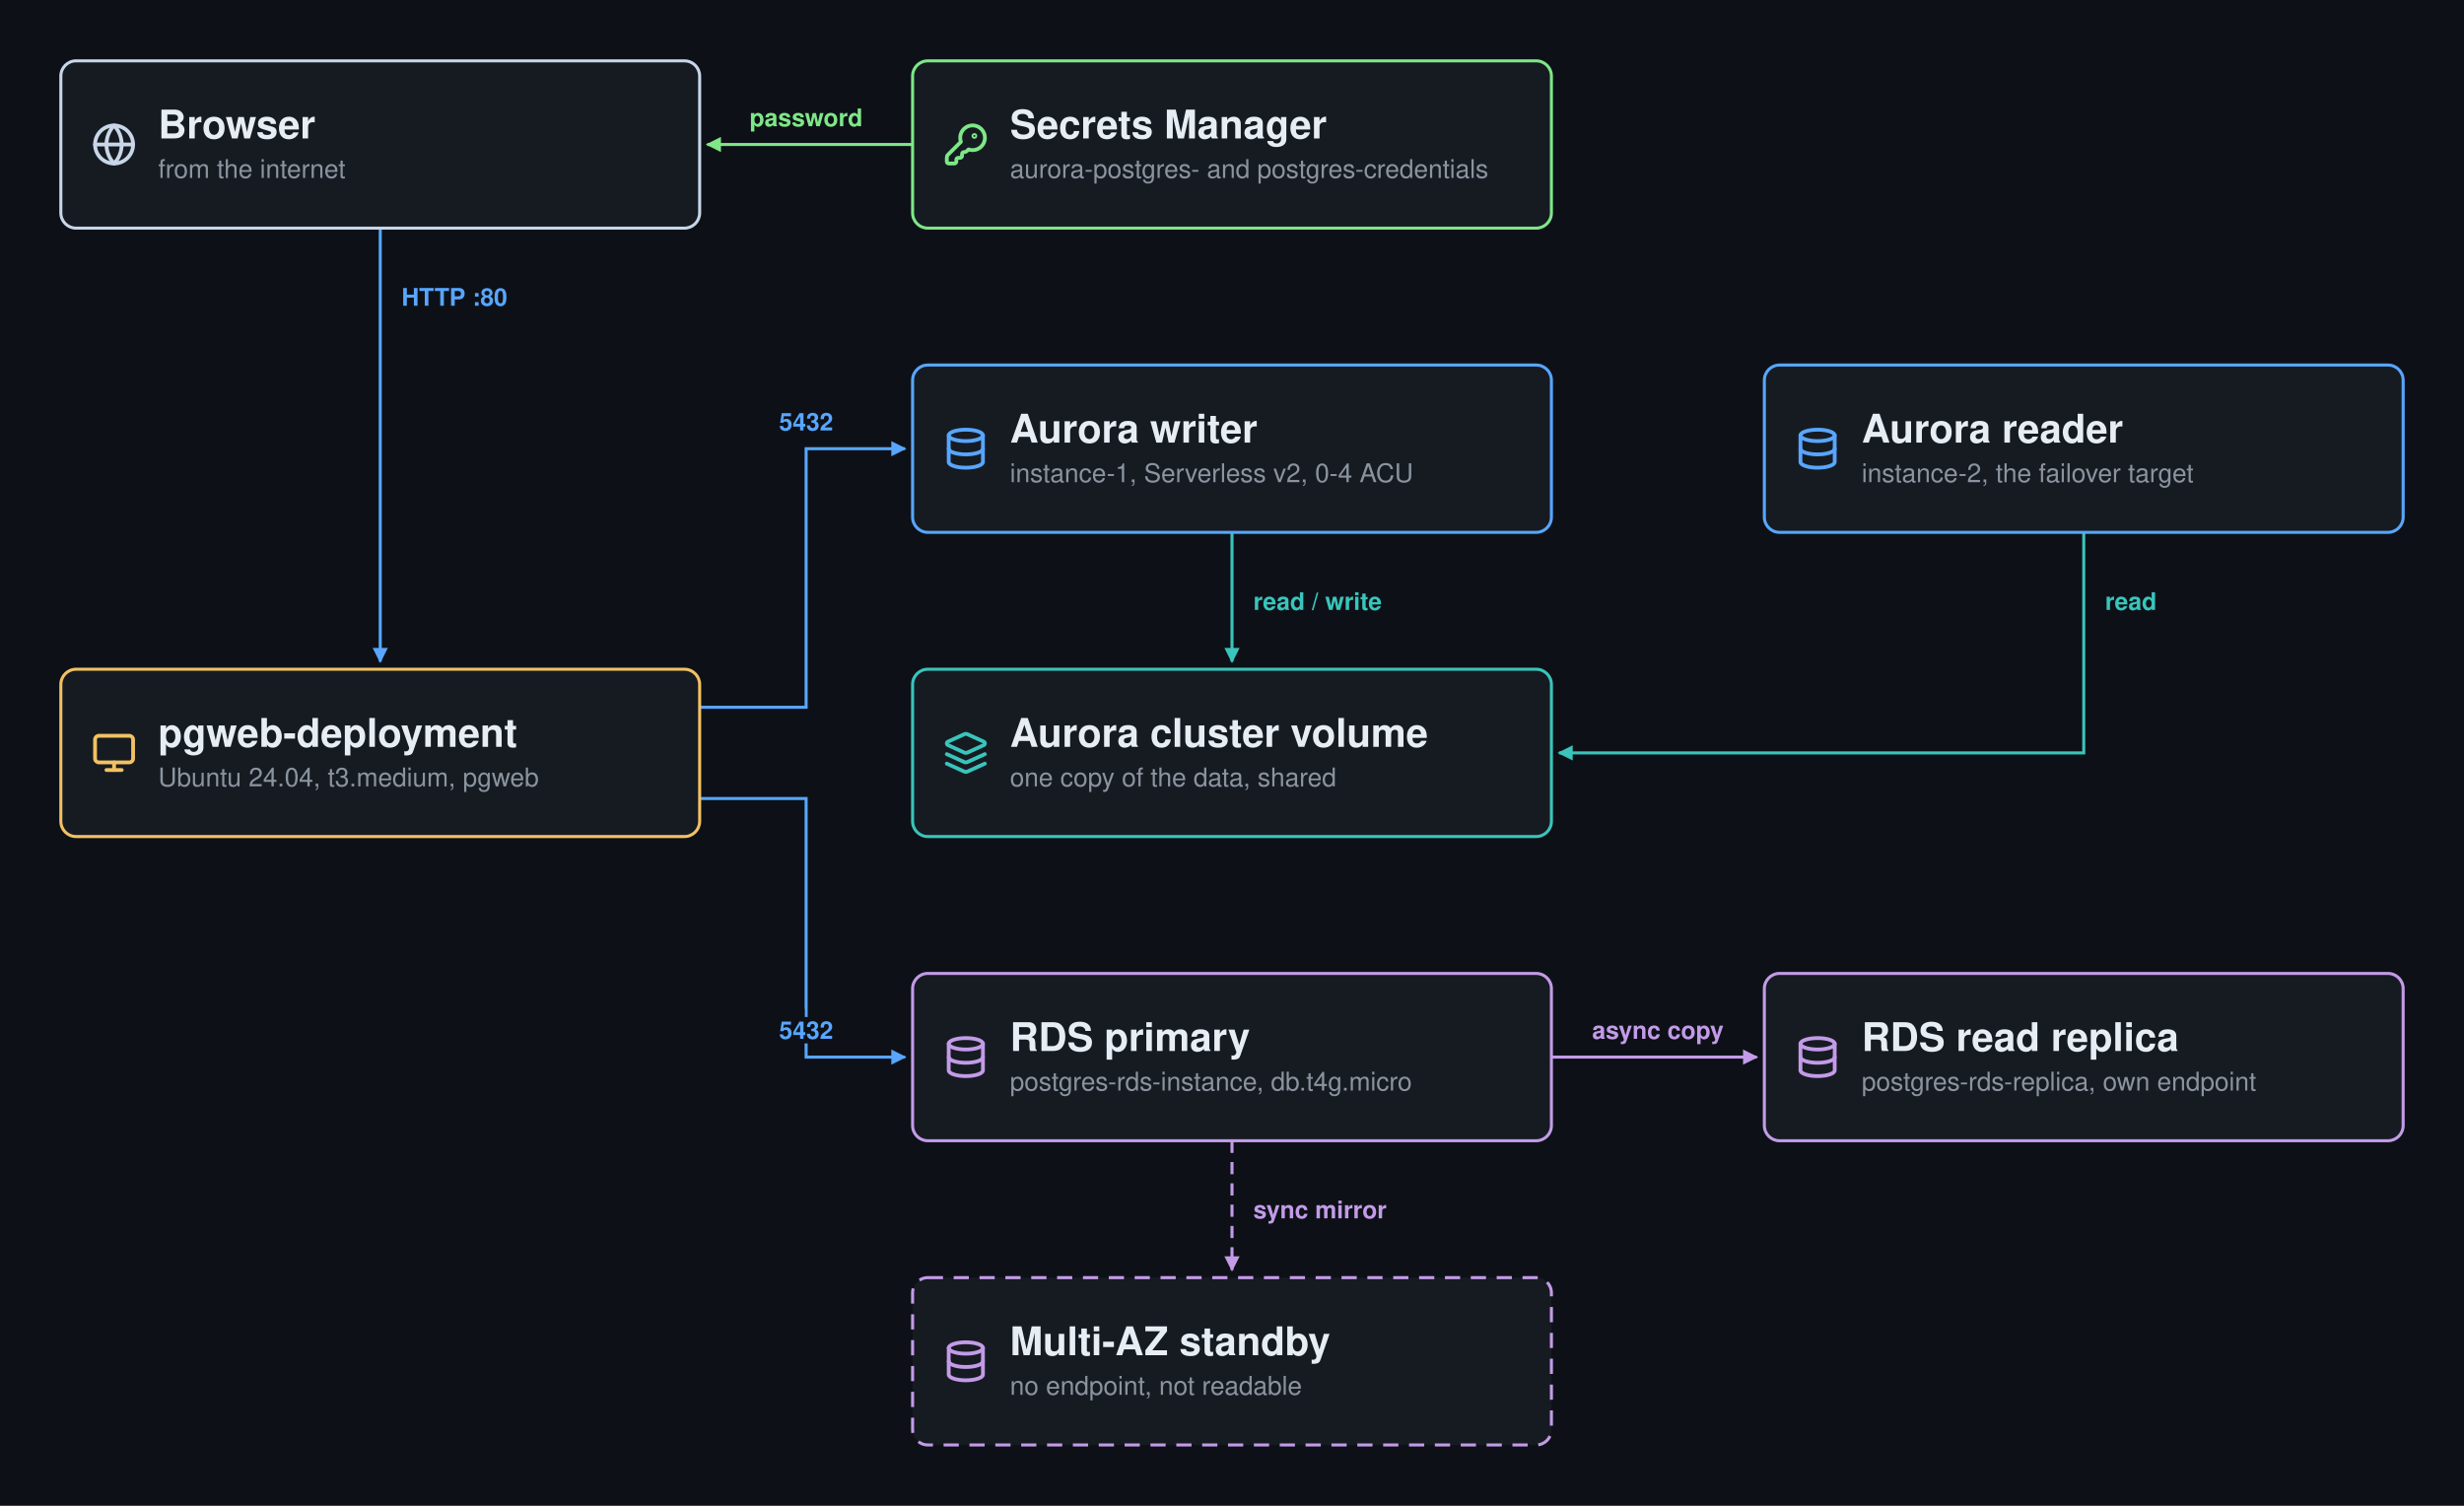
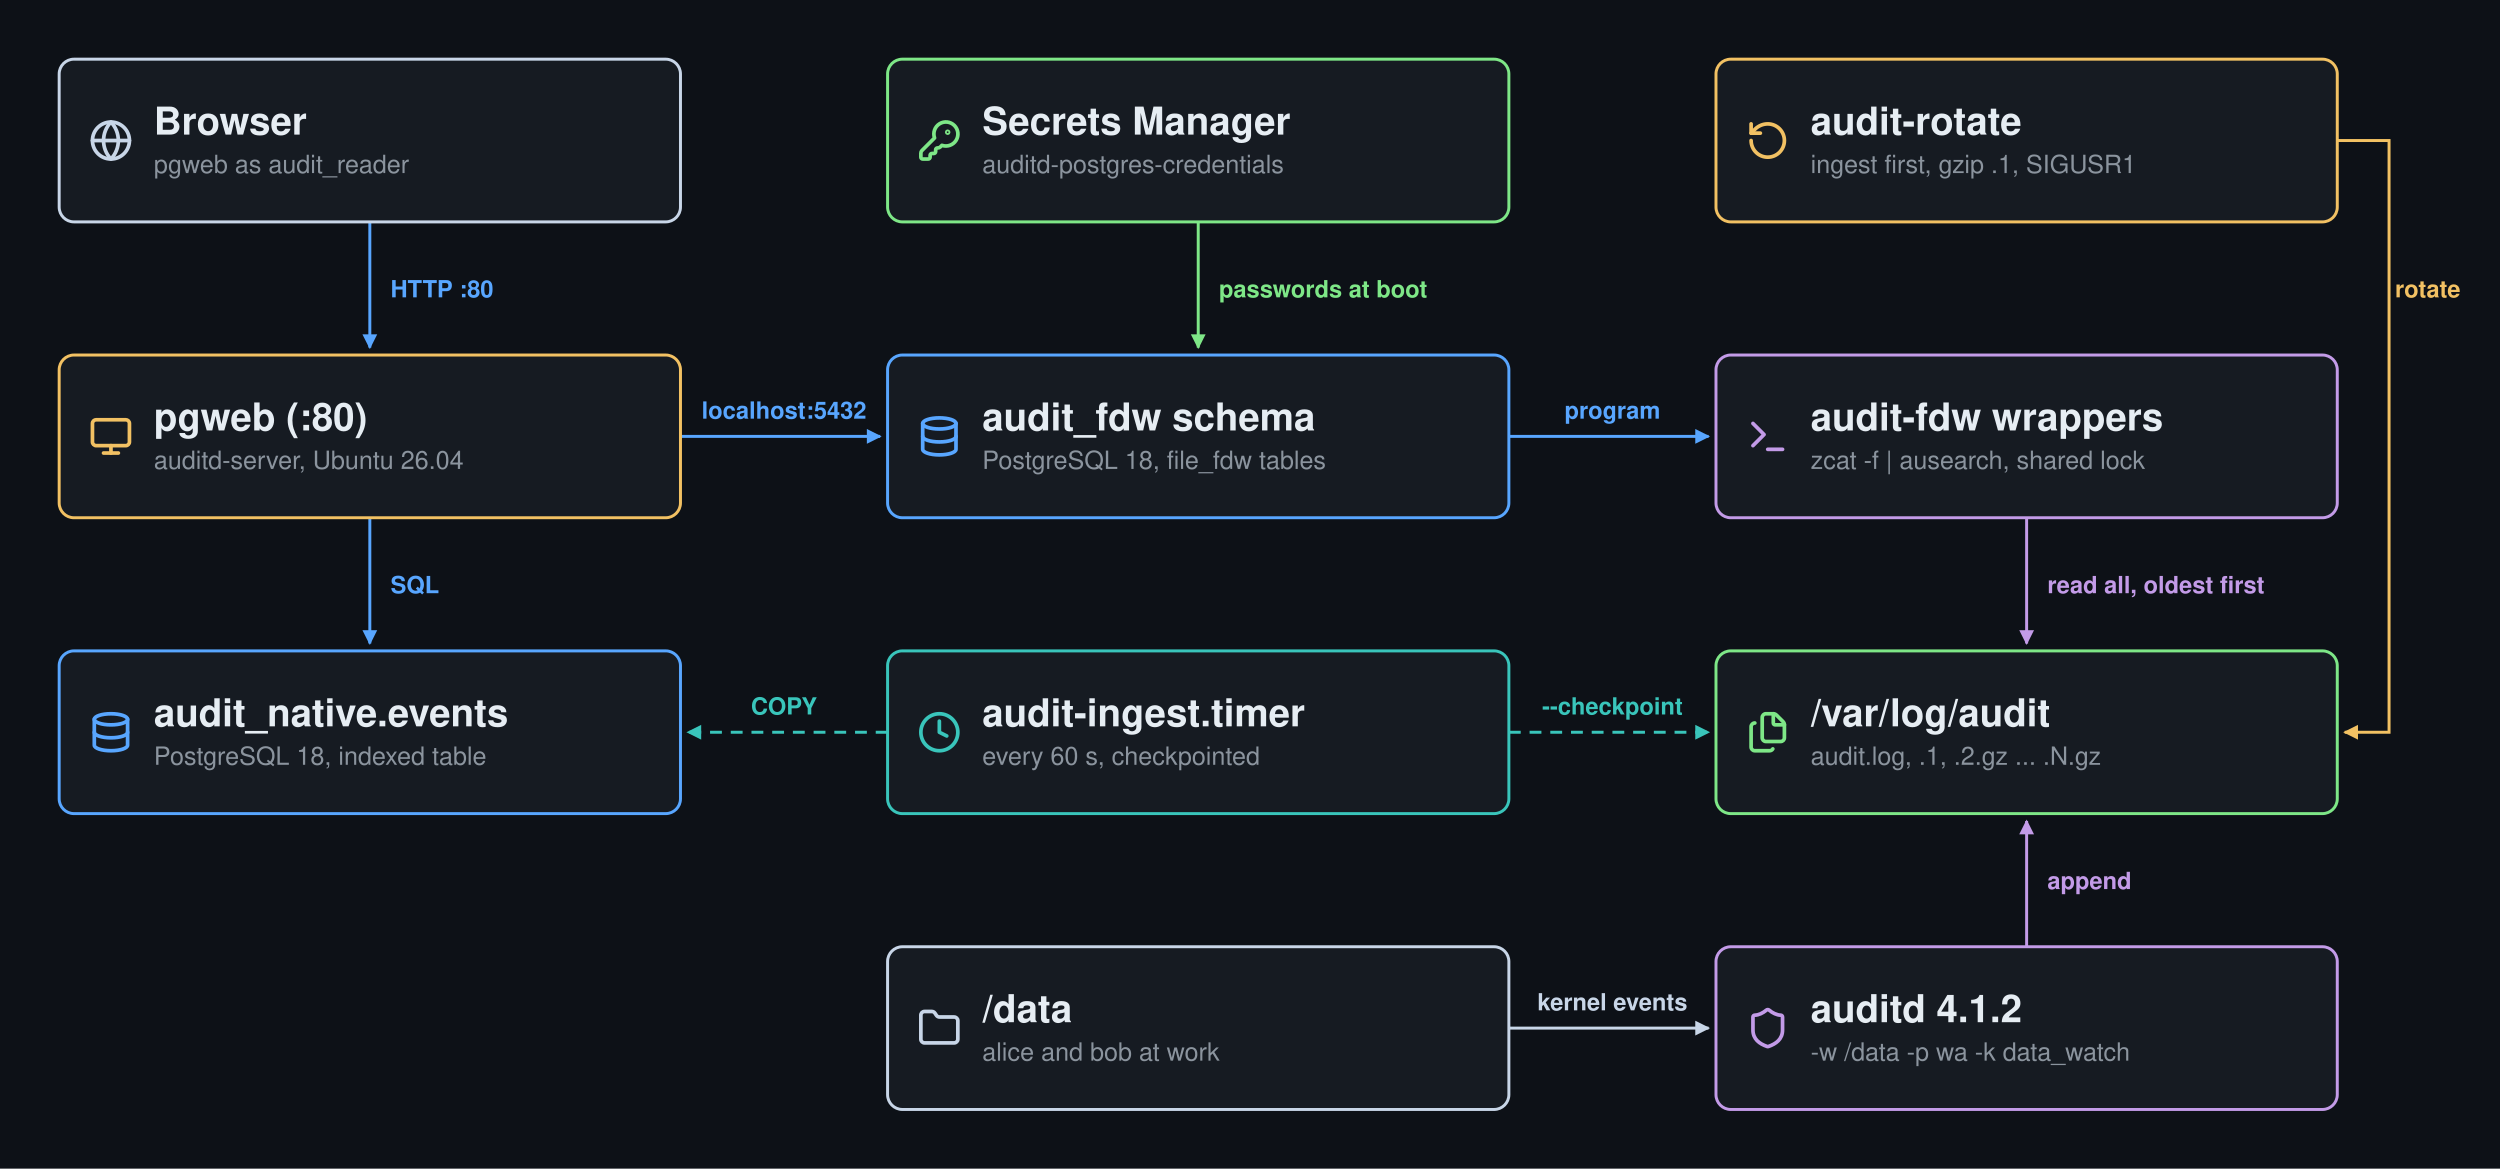
- <svg xmlns="http://www.w3.org/2000/svg" width="1620" height="990" viewBox="0 0 1620 990" role="img" aria-label="A browser reaches one pgweb host over HTTP, which connects to both PostgreSQL engines on port 5432. The Aurora PostgreSQL writer and reader both sit on one shared cluster volume, and the reader is the failover target. The RDS for PostgreSQL primary copies asynchronously to a read replica with its own endpoint and mirrors synchronously to a Multi-AZ standby that has no endpoint. The admin passwords are in Secrets Manager.">
+ <svg xmlns="http://www.w3.org/2000/svg" width="1690" height="790" viewBox="0 0 1690 790" role="img" aria-label="A browser reaches pgweb on port 80 and signs in as audit_reader. pgweb queries PostgreSQL on localhost. The audit_fdw schema's foreign tables run wrapper scripts on every query, which pipe the whole /var/log/audit chain, oldest file first, through zcat and ausearch. auditd appends kernel events for the watched /data directory to the chain. Separately, audit-ingest runs every 60 seconds, reads new events with an ausearch checkpoint and copies them into the indexed audit_native.events table. audit-rotate runs the ingest, compresses the previous file and signals auditd to start a new one. The database passwords are in Secrets Manager.">
  <defs>
+     <marker id="a_e_http" viewBox="0 0 10 10" refX="9" refY="5" markerWidth="5" markerHeight="5" orient="auto-start-reverse">
+       <path d="M0,0 L10,5 L0,10 z" fill="#58a6ff" />
+     </marker>
    <marker id="a_e_pw" viewBox="0 0 10 10" refX="9" refY="5" markerWidth="5" markerHeight="5" orient="auto-start-reverse">
      <path d="M0,0 L10,5 L0,10 z" fill="#7ee787" />
    </marker>
-     <marker id="a_e_http" viewBox="0 0 10 10" refX="9" refY="5" markerWidth="5" markerHeight="5" orient="auto-start-reverse">
+     <marker id="a_e_sql" viewBox="0 0 10 10" refX="9" refY="5" markerWidth="5" markerHeight="5" orient="auto-start-reverse">
      <path d="M0,0 L10,5 L0,10 z" fill="#58a6ff" />
    </marker>
-     <marker id="a_e_sql_a" viewBox="0 0 10 10" refX="9" refY="5" markerWidth="5" markerHeight="5" orient="auto-start-reverse">
+     <marker id="a_e_sqln" viewBox="0 0 10 10" refX="9" refY="5" markerWidth="5" markerHeight="5" orient="auto-start-reverse">
      <path d="M0,0 L10,5 L0,10 z" fill="#58a6ff" />
    </marker>
-     <marker id="a_e_sql_r" viewBox="0 0 10 10" refX="9" refY="5" markerWidth="5" markerHeight="5" orient="auto-start-reverse">
+     <marker id="a_e_prog" viewBox="0 0 10 10" refX="9" refY="5" markerWidth="5" markerHeight="5" orient="auto-start-reverse">
      <path d="M0,0 L10,5 L0,10 z" fill="#58a6ff" />
    </marker>
-     <marker id="a_e_rw" viewBox="0 0 10 10" refX="9" refY="5" markerWidth="5" markerHeight="5" orient="auto-start-reverse">
+     <marker id="a_e_read" viewBox="0 0 10 10" refX="9" refY="5" markerWidth="5" markerHeight="5" orient="auto-start-reverse">
+       <path d="M0,0 L10,5 L0,10 z" fill="#c39be8" />
+     </marker>
+     <marker id="a_e_ckpt" viewBox="0 0 10 10" refX="9" refY="5" markerWidth="5" markerHeight="5" orient="auto-start-reverse">
      <path d="M0,0 L10,5 L0,10 z" fill="#39c5bb" />
    </marker>
-     <marker id="a_e_rd" viewBox="0 0 10 10" refX="9" refY="5" markerWidth="5" markerHeight="5" orient="auto-start-reverse">
+     <marker id="a_e_copy" viewBox="0 0 10 10" refX="9" refY="5" markerWidth="5" markerHeight="5" orient="auto-start-reverse">
      <path d="M0,0 L10,5 L0,10 z" fill="#39c5bb" />
    </marker>
-     <marker id="a_e_async" viewBox="0 0 10 10" refX="9" refY="5" markerWidth="5" markerHeight="5" orient="auto-start-reverse">
+     <marker id="a_e_append" viewBox="0 0 10 10" refX="9" refY="5" markerWidth="5" markerHeight="5" orient="auto-start-reverse">
      <path d="M0,0 L10,5 L0,10 z" fill="#c39be8" />
    </marker>
-     <marker id="a_e_sync" viewBox="0 0 10 10" refX="9" refY="5" markerWidth="5" markerHeight="5" orient="auto-start-reverse">
-       <path d="M0,0 L10,5 L0,10 z" fill="#c39be8" />
+     <marker id="a_e_watch" viewBox="0 0 10 10" refX="9" refY="5" markerWidth="5" markerHeight="5" orient="auto-start-reverse">
+       <path d="M0,0 L10,5 L0,10 z" fill="#c8d6e8" />
+     </marker>
+     <marker id="a_e_rot" viewBox="0 0 10 10" refX="9" refY="5" markerWidth="5" markerHeight="5" orient="auto-start-reverse">
+       <path d="M0,0 L10,5 L0,10 z" fill="#f2c163" />
    </marker>
  </defs>
-   <rect width="1620" height="990" fill="#0d1117" />
-   <path d="M600,95.0 H465" fill="none" stroke="#7ee787" stroke-width="2" marker-end="url(#a_e_pw)" />
-   <text x="530.0" y="83.0" text-anchor="middle" font-family="-apple-system, BlinkMacSystemFont, Segoe UI, Helvetica, Arial, sans-serif" font-size="16" font-weight="600" fill="#7ee787" stroke="#0d1117" stroke-width="6" paint-order="stroke">password</text>
-   <path d="M250.0,150 V435" fill="none" stroke="#58a6ff" stroke-width="2" marker-end="url(#a_e_http)" />
+   <rect width="1690" height="790" fill="#0d1117" />
+   <path d="M250.0,150 V235" fill="none" stroke="#58a6ff" stroke-width="2" marker-end="url(#a_e_http)" />
  <text x="264.0" y="201.0" text-anchor="start" font-family="-apple-system, BlinkMacSystemFont, Segoe UI, Helvetica, Arial, sans-serif" font-size="16" font-weight="600" fill="#58a6ff" stroke="#0d1117" stroke-width="6" paint-order="stroke">HTTP :80</text>
-   <path d="M460,465.0 H530.0 V295.0 H595" fill="none" stroke="#58a6ff" stroke-width="2" marker-end="url(#a_e_sql_a)" />
-   <text x="530.0" y="283.0" text-anchor="middle" font-family="-apple-system, BlinkMacSystemFont, Segoe UI, Helvetica, Arial, sans-serif" font-size="16" font-weight="600" fill="#58a6ff" stroke="#0d1117" stroke-width="6" paint-order="stroke">5432</text>
-   <path d="M460,525.0 H530.0 V695.0 H595" fill="none" stroke="#58a6ff" stroke-width="2" marker-end="url(#a_e_sql_r)" />
-   <text x="530.0" y="683.0" text-anchor="middle" font-family="-apple-system, BlinkMacSystemFont, Segoe UI, Helvetica, Arial, sans-serif" font-size="16" font-weight="600" fill="#58a6ff" stroke="#0d1117" stroke-width="6" paint-order="stroke">5432</text>
-   <path d="M810.0,350 V435" fill="none" stroke="#39c5bb" stroke-width="2" marker-end="url(#a_e_rw)" />
-   <text x="824.0" y="401.0" text-anchor="start" font-family="-apple-system, BlinkMacSystemFont, Segoe UI, Helvetica, Arial, sans-serif" font-size="16" font-weight="600" fill="#39c5bb" stroke="#0d1117" stroke-width="6" paint-order="stroke">read / write</text>
-   <path d="M1370.0,350 V495.0 H1025" fill="none" stroke="#39c5bb" stroke-width="2" marker-end="url(#a_e_rd)" />
-   <text x="1384.0" y="401.0" text-anchor="start" font-family="-apple-system, BlinkMacSystemFont, Segoe UI, Helvetica, Arial, sans-serif" font-size="16" font-weight="600" fill="#39c5bb" stroke="#0d1117" stroke-width="6" paint-order="stroke">read</text>
-   <path d="M1020,695.0 H1155" fill="none" stroke="#c39be8" stroke-width="2" marker-end="url(#a_e_async)" />
-   <text x="1090.0" y="683.0" text-anchor="middle" font-family="-apple-system, BlinkMacSystemFont, Segoe UI, Helvetica, Arial, sans-serif" font-size="16" font-weight="600" fill="#c39be8" stroke="#0d1117" stroke-width="6" paint-order="stroke">async copy</text>
-   <path d="M810.0,750 V835" fill="none" stroke="#c39be8" stroke-width="2" stroke-dasharray="8 6" marker-end="url(#a_e_sync)" />
-   <text x="824.0" y="801.0" text-anchor="start" font-family="-apple-system, BlinkMacSystemFont, Segoe UI, Helvetica, Arial, sans-serif" font-size="16" font-weight="600" fill="#c39be8" stroke="#0d1117" stroke-width="6" paint-order="stroke">sync mirror</text>
+   <path d="M810.0,150 V235" fill="none" stroke="#7ee787" stroke-width="2" marker-end="url(#a_e_pw)" />
+   <text x="824.0" y="201.0" text-anchor="start" font-family="-apple-system, BlinkMacSystemFont, Segoe UI, Helvetica, Arial, sans-serif" font-size="16" font-weight="600" fill="#7ee787" stroke="#0d1117" stroke-width="6" paint-order="stroke">passwords at boot</text>
+   <path d="M460,295.0 H595" fill="none" stroke="#58a6ff" stroke-width="2" marker-end="url(#a_e_sql)" />
+   <text x="530.0" y="283.0" text-anchor="middle" font-family="-apple-system, BlinkMacSystemFont, Segoe UI, Helvetica, Arial, sans-serif" font-size="16" font-weight="600" fill="#58a6ff" stroke="#0d1117" stroke-width="6" paint-order="stroke">localhost:5432</text>
+   <path d="M250.0,350 V435" fill="none" stroke="#58a6ff" stroke-width="2" marker-end="url(#a_e_sqln)" />
+   <text x="264.0" y="401.0" text-anchor="start" font-family="-apple-system, BlinkMacSystemFont, Segoe UI, Helvetica, Arial, sans-serif" font-size="16" font-weight="600" fill="#58a6ff" stroke="#0d1117" stroke-width="6" paint-order="stroke">SQL</text>
+   <path d="M1020,295.0 H1155" fill="none" stroke="#58a6ff" stroke-width="2" marker-end="url(#a_e_prog)" />
+   <text x="1090.0" y="283.0" text-anchor="middle" font-family="-apple-system, BlinkMacSystemFont, Segoe UI, Helvetica, Arial, sans-serif" font-size="16" font-weight="600" fill="#58a6ff" stroke="#0d1117" stroke-width="6" paint-order="stroke">program</text>
+   <path d="M1370.0,350 V435" fill="none" stroke="#c39be8" stroke-width="2" marker-end="url(#a_e_read)" />
+   <text x="1384.0" y="401.0" text-anchor="start" font-family="-apple-system, BlinkMacSystemFont, Segoe UI, Helvetica, Arial, sans-serif" font-size="16" font-weight="600" fill="#c39be8" stroke="#0d1117" stroke-width="6" paint-order="stroke">read all, oldest first</text>
+   <path d="M1020,495.0 H1155" fill="none" stroke="#39c5bb" stroke-width="2" stroke-dasharray="8 6" marker-end="url(#a_e_ckpt)" />
+   <text x="1090.0" y="483.0" text-anchor="middle" font-family="-apple-system, BlinkMacSystemFont, Segoe UI, Helvetica, Arial, sans-serif" font-size="16" font-weight="600" fill="#39c5bb" stroke="#0d1117" stroke-width="6" paint-order="stroke">--checkpoint</text>
+   <path d="M600,495.0 H465" fill="none" stroke="#39c5bb" stroke-width="2" stroke-dasharray="8 6" marker-end="url(#a_e_copy)" />
+   <text x="530.0" y="483.0" text-anchor="middle" font-family="-apple-system, BlinkMacSystemFont, Segoe UI, Helvetica, Arial, sans-serif" font-size="16" font-weight="600" fill="#39c5bb" stroke="#0d1117" stroke-width="6" paint-order="stroke">COPY</text>
+   <path d="M1370.0,640 V555" fill="none" stroke="#c39be8" stroke-width="2" marker-end="url(#a_e_append)" />
+   <text x="1384.0" y="601.0" text-anchor="start" font-family="-apple-system, BlinkMacSystemFont, Segoe UI, Helvetica, Arial, sans-serif" font-size="16" font-weight="600" fill="#c39be8" stroke="#0d1117" stroke-width="6" paint-order="stroke">append</text>
+   <path d="M1020,695.0 H1155" fill="none" stroke="#c8d6e8" stroke-width="2" marker-end="url(#a_e_watch)" />
+   <text x="1090.0" y="683.0" text-anchor="middle" font-family="-apple-system, BlinkMacSystemFont, Segoe UI, Helvetica, Arial, sans-serif" font-size="16" font-weight="600" fill="#c8d6e8" stroke="#0d1117" stroke-width="6" paint-order="stroke">kernel events</text>
+   <path d="M1580,95.0 H1615.0 V495.0 H1585" fill="none" stroke="#f2c163" stroke-width="2" marker-end="url(#a_e_rot)" />
+   <text x="1619.0" y="201.0" text-anchor="start" font-family="-apple-system, BlinkMacSystemFont, Segoe UI, Helvetica, Arial, sans-serif" font-size="16" font-weight="600" fill="#f2c163" stroke="#0d1117" stroke-width="6" paint-order="stroke">rotate</text>
  <rect x="40" y="40" width="420" height="110" rx="10" ry="10" fill="#161b22" stroke="#c8d6e8" stroke-width="2" />
  <g transform="translate(60,80.0) scale(1.25)" fill="none" stroke="#c8d6e8" stroke-width="2" stroke-linecap="round" stroke-linejoin="round">
    <circle cx="12" cy="12" r="10" />
    <path d="M12 2a14.5 14.5 0 0 0 0 20 14.5 14.5 0 0 0 0-20" />
    <path d="M2 12h20" />
  </g>
  <text x="104.0" y="91.0" font-family="-apple-system, BlinkMacSystemFont, Segoe UI, Helvetica, Arial, sans-serif" font-size="26" font-weight="600" fill="#e6edf3">Browser</text>
-   <text x="104.0" y="117.0" font-family="-apple-system, BlinkMacSystemFont, Segoe UI, Helvetica, Arial, sans-serif" font-size="17" fill="#8b949e">from the internet</text>
+   <text x="104.0" y="117.0" font-family="-apple-system, BlinkMacSystemFont, Segoe UI, Helvetica, Arial, sans-serif" font-size="17" fill="#8b949e">pgweb as audit_reader</text>
  <rect x="600" y="40" width="420" height="110" rx="10" ry="10" fill="#161b22" stroke="#7ee787" stroke-width="2" />
  <g transform="translate(620,80.0) scale(1.25)" fill="none" stroke="#7ee787" stroke-width="2" stroke-linecap="round" stroke-linejoin="round">
    <path d="M2.586 17.414A2 2 0 0 0 2 18.828V21a1 1 0 0 0 1 1h3a1 1 0 0 0 1-1v-1a1 1 0 0 1 1-1h1a1 1 0 0 0 1-1v-1a1 1 0 0 1 1-1h.172a2 2 0 0 0 1.414-.586l.814-.814a6.5 6.5 0 1 0-4-4z" />
    <circle cx="16.5" cy="7.5" r=".5" />
  </g>
  <text x="664.0" y="91.0" font-family="-apple-system, BlinkMacSystemFont, Segoe UI, Helvetica, Arial, sans-serif" font-size="26" font-weight="600" fill="#e6edf3">Secrets Manager</text>
-   <text x="664.0" y="117.0" font-family="-apple-system, BlinkMacSystemFont, Segoe UI, Helvetica, Arial, sans-serif" font-size="17" fill="#8b949e">aurora-postgres- and postgres-credentials</text>
+   <text x="664.0" y="117.0" font-family="-apple-system, BlinkMacSystemFont, Segoe UI, Helvetica, Arial, sans-serif" font-size="17" fill="#8b949e">auditd-postgres-credentials</text>
+   <rect x="1160" y="40" width="420" height="110" rx="10" ry="10" fill="#161b22" stroke="#f2c163" stroke-width="2" />
+   <g transform="translate(1180,80.0) scale(1.25)" fill="none" stroke="#f2c163" stroke-width="2" stroke-linecap="round" stroke-linejoin="round">
+     <path d="M3 12a9 9 0 1 0 9-9 9.75 9.75 0 0 0-6.74 2.74L3 8" />
+     <path d="M3 3v5h5" />
+   </g>
+   <text x="1224.0" y="91.0" font-family="-apple-system, BlinkMacSystemFont, Segoe UI, Helvetica, Arial, sans-serif" font-size="26" font-weight="600" fill="#e6edf3">audit-rotate</text>
+   <text x="1224.0" y="117.0" font-family="-apple-system, BlinkMacSystemFont, Segoe UI, Helvetica, Arial, sans-serif" font-size="17" fill="#8b949e">ingest first, gzip .1, SIGUSR1</text>
+   <rect x="40" y="240" width="420" height="110" rx="10" ry="10" fill="#161b22" stroke="#f2c163" stroke-width="2" />
+   <g transform="translate(60,280.0) scale(1.25)" fill="none" stroke="#f2c163" stroke-width="2" stroke-linecap="round" stroke-linejoin="round">
+     <rect width="20" height="14" x="2" y="3" rx="2" />
+     <line x1="8" x2="16" y1="21" y2="21" />
+     <line x1="12" x2="12" y1="17" y2="21" />
+   </g>
+   <text x="104.0" y="291.0" font-family="-apple-system, BlinkMacSystemFont, Segoe UI, Helvetica, Arial, sans-serif" font-size="26" font-weight="600" fill="#e6edf3">pgweb (:80)</text>
+   <text x="104.0" y="317.0" font-family="-apple-system, BlinkMacSystemFont, Segoe UI, Helvetica, Arial, sans-serif" font-size="17" fill="#8b949e">auditd-server, Ubuntu 26.04</text>
  <rect x="600" y="240" width="420" height="110" rx="10" ry="10" fill="#161b22" stroke="#58a6ff" stroke-width="2" />
  <g transform="translate(620,280.0) scale(1.25)" fill="none" stroke="#58a6ff" stroke-width="2" stroke-linecap="round" stroke-linejoin="round">
    <ellipse cx="12" cy="5" rx="9" ry="3" />
    <path d="M3 5V19A9 3 0 0 0 21 19V5" />
    <path d="M3 12A9 3 0 0 0 21 12" />
  </g>
-   <text x="664.0" y="291.0" font-family="-apple-system, BlinkMacSystemFont, Segoe UI, Helvetica, Arial, sans-serif" font-size="26" font-weight="600" fill="#e6edf3">Aurora writer</text>
-   <text x="664.0" y="317.0" font-family="-apple-system, BlinkMacSystemFont, Segoe UI, Helvetica, Arial, sans-serif" font-size="17" fill="#8b949e">instance-1, Serverless v2, 0-4 ACU</text>
-   <rect x="1160" y="240" width="420" height="110" rx="10" ry="10" fill="#161b22" stroke="#58a6ff" stroke-width="2" />
-   <g transform="translate(1180,280.0) scale(1.25)" fill="none" stroke="#58a6ff" stroke-width="2" stroke-linecap="round" stroke-linejoin="round">
+   <text x="664.0" y="291.0" font-family="-apple-system, BlinkMacSystemFont, Segoe UI, Helvetica, Arial, sans-serif" font-size="26" font-weight="600" fill="#e6edf3">audit_fdw schema</text>
+   <text x="664.0" y="317.0" font-family="-apple-system, BlinkMacSystemFont, Segoe UI, Helvetica, Arial, sans-serif" font-size="17" fill="#8b949e">PostgreSQL 18, file_fdw tables</text>
+   <rect x="1160" y="240" width="420" height="110" rx="10" ry="10" fill="#161b22" stroke="#c39be8" stroke-width="2" />
+   <g transform="translate(1180,280.0) scale(1.25)" fill="none" stroke="#c39be8" stroke-width="2" stroke-linecap="round" stroke-linejoin="round">
+     <polyline points="4 17 10 11 4 5" />
+     <line x1="12" x2="20" y1="19" y2="19" />
+   </g>
+   <text x="1224.0" y="291.0" font-family="-apple-system, BlinkMacSystemFont, Segoe UI, Helvetica, Arial, sans-serif" font-size="26" font-weight="600" fill="#e6edf3">audit-fdw wrappers</text>
+   <text x="1224.0" y="317.0" font-family="-apple-system, BlinkMacSystemFont, Segoe UI, Helvetica, Arial, sans-serif" font-size="17" fill="#8b949e">zcat -f | ausearch, shared lock</text>
+   <rect x="40" y="440" width="420" height="110" rx="10" ry="10" fill="#161b22" stroke="#58a6ff" stroke-width="2" />
+   <g transform="translate(60,480.0) scale(1.25)" fill="none" stroke="#58a6ff" stroke-width="2" stroke-linecap="round" stroke-linejoin="round">
    <ellipse cx="12" cy="5" rx="9" ry="3" />
    <path d="M3 5V19A9 3 0 0 0 21 19V5" />
    <path d="M3 12A9 3 0 0 0 21 12" />
  </g>
-   <text x="1224.0" y="291.0" font-family="-apple-system, BlinkMacSystemFont, Segoe UI, Helvetica, Arial, sans-serif" font-size="26" font-weight="600" fill="#e6edf3">Aurora reader</text>
-   <text x="1224.0" y="317.0" font-family="-apple-system, BlinkMacSystemFont, Segoe UI, Helvetica, Arial, sans-serif" font-size="17" fill="#8b949e">instance-2, the failover target</text>
-   <rect x="40" y="440" width="420" height="110" rx="10" ry="10" fill="#161b22" stroke="#f2c163" stroke-width="2" />
-   <g transform="translate(60,480.0) scale(1.25)" fill="none" stroke="#f2c163" stroke-width="2" stroke-linecap="round" stroke-linejoin="round">
-     <rect width="20" height="14" x="2" y="3" rx="2" />
-     <line x1="8" x2="16" y1="21" y2="21" />
-     <line x1="12" x2="12" y1="17" y2="21" />
-   </g>
-   <text x="104.0" y="491.0" font-family="-apple-system, BlinkMacSystemFont, Segoe UI, Helvetica, Arial, sans-serif" font-size="26" font-weight="600" fill="#e6edf3">pgweb-deployment</text>
-   <text x="104.0" y="517.0" font-family="-apple-system, BlinkMacSystemFont, Segoe UI, Helvetica, Arial, sans-serif" font-size="17" fill="#8b949e">Ubuntu 24.04, t3.medium, pgweb</text>
+   <text x="104.0" y="491.0" font-family="-apple-system, BlinkMacSystemFont, Segoe UI, Helvetica, Arial, sans-serif" font-size="26" font-weight="600" fill="#e6edf3">audit_native.events</text>
+   <text x="104.0" y="517.0" font-family="-apple-system, BlinkMacSystemFont, Segoe UI, Helvetica, Arial, sans-serif" font-size="17" fill="#8b949e">PostgreSQL 18, indexed table</text>
  <rect x="600" y="440" width="420" height="110" rx="10" ry="10" fill="#161b22" stroke="#39c5bb" stroke-width="2" />
  <g transform="translate(620,480.0) scale(1.25)" fill="none" stroke="#39c5bb" stroke-width="2" stroke-linecap="round" stroke-linejoin="round">
-     <path d="m12.83 2.18a2 2 0 0 0-1.66 0L2.6 6.08a1 1 0 0 0 0 1.83l8.58 3.91a2 2 0 0 0 1.66 0l8.58-3.9a1 1 0 0 0 0-1.83Z" />
-     <path d="m22 17.65-9.17 4.16a2 2 0 0 1-1.66 0L2 17.65" />
-     <path d="m22 12.65-9.17 4.16a2 2 0 0 1-1.66 0L2 12.65" />
+     <circle cx="12" cy="12" r="10" />
+     <polyline points="12 6 12 12 16 14" />
  </g>
-   <text x="664.0" y="491.0" font-family="-apple-system, BlinkMacSystemFont, Segoe UI, Helvetica, Arial, sans-serif" font-size="26" font-weight="600" fill="#e6edf3">Aurora cluster volume</text>
-   <text x="664.0" y="517.0" font-family="-apple-system, BlinkMacSystemFont, Segoe UI, Helvetica, Arial, sans-serif" font-size="17" fill="#8b949e">one copy of the data, shared</text>
-   <rect x="600" y="640" width="420" height="110" rx="10" ry="10" fill="#161b22" stroke="#c39be8" stroke-width="2" />
-   <g transform="translate(620,680.0) scale(1.25)" fill="none" stroke="#c39be8" stroke-width="2" stroke-linecap="round" stroke-linejoin="round">
-     <ellipse cx="12" cy="5" rx="9" ry="3" />
-     <path d="M3 5V19A9 3 0 0 0 21 19V5" />
-     <path d="M3 12A9 3 0 0 0 21 12" />
+   <text x="664.0" y="491.0" font-family="-apple-system, BlinkMacSystemFont, Segoe UI, Helvetica, Arial, sans-serif" font-size="26" font-weight="600" fill="#e6edf3">audit-ingest.timer</text>
+   <text x="664.0" y="517.0" font-family="-apple-system, BlinkMacSystemFont, Segoe UI, Helvetica, Arial, sans-serif" font-size="17" fill="#8b949e">every 60 s, checkpointed</text>
+   <rect x="1160" y="440" width="420" height="110" rx="10" ry="10" fill="#161b22" stroke="#7ee787" stroke-width="2" />
+   <g transform="translate(1180,480.0) scale(1.25)" fill="none" stroke="#7ee787" stroke-width="2" stroke-linecap="round" stroke-linejoin="round">
+     <path d="M15 2h-4a2 2 0 0 0-2 2v11a2 2 0 0 0 2 2h8a2 2 0 0 0 2-2V8" />
+     <path d="M16.706 2.706A2.4 2.4 0 0 0 15 2v5a1 1 0 0 0 1 1h5a2.4 2.4 0 0 0-.706-1.706z" />
+     <path d="M5 7a2 2 0 0 0-2 2v11a2 2 0 0 0 2 2h8a2 2 0 0 0 1.732-1" />
  </g>
-   <text x="664.0" y="691.0" font-family="-apple-system, BlinkMacSystemFont, Segoe UI, Helvetica, Arial, sans-serif" font-size="26" font-weight="600" fill="#e6edf3">RDS primary</text>
-   <text x="664.0" y="717.0" font-family="-apple-system, BlinkMacSystemFont, Segoe UI, Helvetica, Arial, sans-serif" font-size="17" fill="#8b949e">postgres-rds-instance, db.t4g.micro</text>
+   <text x="1224.0" y="491.0" font-family="-apple-system, BlinkMacSystemFont, Segoe UI, Helvetica, Arial, sans-serif" font-size="26" font-weight="600" fill="#e6edf3">/var/log/audit</text>
+   <text x="1224.0" y="517.0" font-family="-apple-system, BlinkMacSystemFont, Segoe UI, Helvetica, Arial, sans-serif" font-size="17" fill="#8b949e">audit.log, .1, .2.gz ... .N.gz</text>
+   <rect x="600" y="640" width="420" height="110" rx="10" ry="10" fill="#161b22" stroke="#c8d6e8" stroke-width="2" />
+   <g transform="translate(620,680.0) scale(1.25)" fill="none" stroke="#c8d6e8" stroke-width="2" stroke-linecap="round" stroke-linejoin="round">
+     <path d="M20 20a2 2 0 0 0 2-2V8a2 2 0 0 0-2-2h-7.9a2 2 0 0 1-1.69-.9L9.6 3.9A2 2 0 0 0 7.93 3H4a2 2 0 0 0-2 2v13a2 2 0 0 0 2 2Z" />
+   </g>
+   <text x="664.0" y="691.0" font-family="-apple-system, BlinkMacSystemFont, Segoe UI, Helvetica, Arial, sans-serif" font-size="26" font-weight="600" fill="#e6edf3">/data</text>
+   <text x="664.0" y="717.0" font-family="-apple-system, BlinkMacSystemFont, Segoe UI, Helvetica, Arial, sans-serif" font-size="17" fill="#8b949e">alice and bob at work</text>
  <rect x="1160" y="640" width="420" height="110" rx="10" ry="10" fill="#161b22" stroke="#c39be8" stroke-width="2" />
  <g transform="translate(1180,680.0) scale(1.25)" fill="none" stroke="#c39be8" stroke-width="2" stroke-linecap="round" stroke-linejoin="round">
-     <ellipse cx="12" cy="5" rx="9" ry="3" />
-     <path d="M3 5V19A9 3 0 0 0 21 19V5" />
-     <path d="M3 12A9 3 0 0 0 21 12" />
+     <path d="M20 13c0 5-3.5 7.5-7.66 8.95a1 1 0 0 1-.67-.01C7.5 20.5 4 18 4 13V6a1 1 0 0 1 1-1c2 0 4.5-1.2 6.24-2.72a1.17 1.17 0 0 1 1.52 0C14.51 3.81 17 5 19 5a1 1 0 0 1 1 1z" />
  </g>
-   <text x="1224.0" y="691.0" font-family="-apple-system, BlinkMacSystemFont, Segoe UI, Helvetica, Arial, sans-serif" font-size="26" font-weight="600" fill="#e6edf3">RDS read replica</text>
-   <text x="1224.0" y="717.0" font-family="-apple-system, BlinkMacSystemFont, Segoe UI, Helvetica, Arial, sans-serif" font-size="17" fill="#8b949e">postgres-rds-replica, own endpoint</text>
-   <rect x="600" y="840" width="420" height="110" rx="10" ry="10" fill="#161b22" stroke="#c39be8" stroke-width="2" stroke-dasharray="10 7" />
-   <g transform="translate(620,880.0) scale(1.25)" fill="none" stroke="#c39be8" stroke-width="2" stroke-linecap="round" stroke-linejoin="round">
-     <ellipse cx="12" cy="5" rx="9" ry="3" />
-     <path d="M3 5V19A9 3 0 0 0 21 19V5" />
-     <path d="M3 12A9 3 0 0 0 21 12" />
-   </g>
-   <text x="664.0" y="891.0" font-family="-apple-system, BlinkMacSystemFont, Segoe UI, Helvetica, Arial, sans-serif" font-size="26" font-weight="600" fill="#e6edf3">Multi-AZ standby</text>
-   <text x="664.0" y="917.0" font-family="-apple-system, BlinkMacSystemFont, Segoe UI, Helvetica, Arial, sans-serif" font-size="17" fill="#8b949e">no endpoint, not readable</text>
+   <text x="1224.0" y="691.0" font-family="-apple-system, BlinkMacSystemFont, Segoe UI, Helvetica, Arial, sans-serif" font-size="26" font-weight="600" fill="#e6edf3">auditd 4.1.2</text>
+   <text x="1224.0" y="717.0" font-family="-apple-system, BlinkMacSystemFont, Segoe UI, Helvetica, Arial, sans-serif" font-size="17" fill="#8b949e">-w /data -p wa -k data_watch</text>
</svg>
